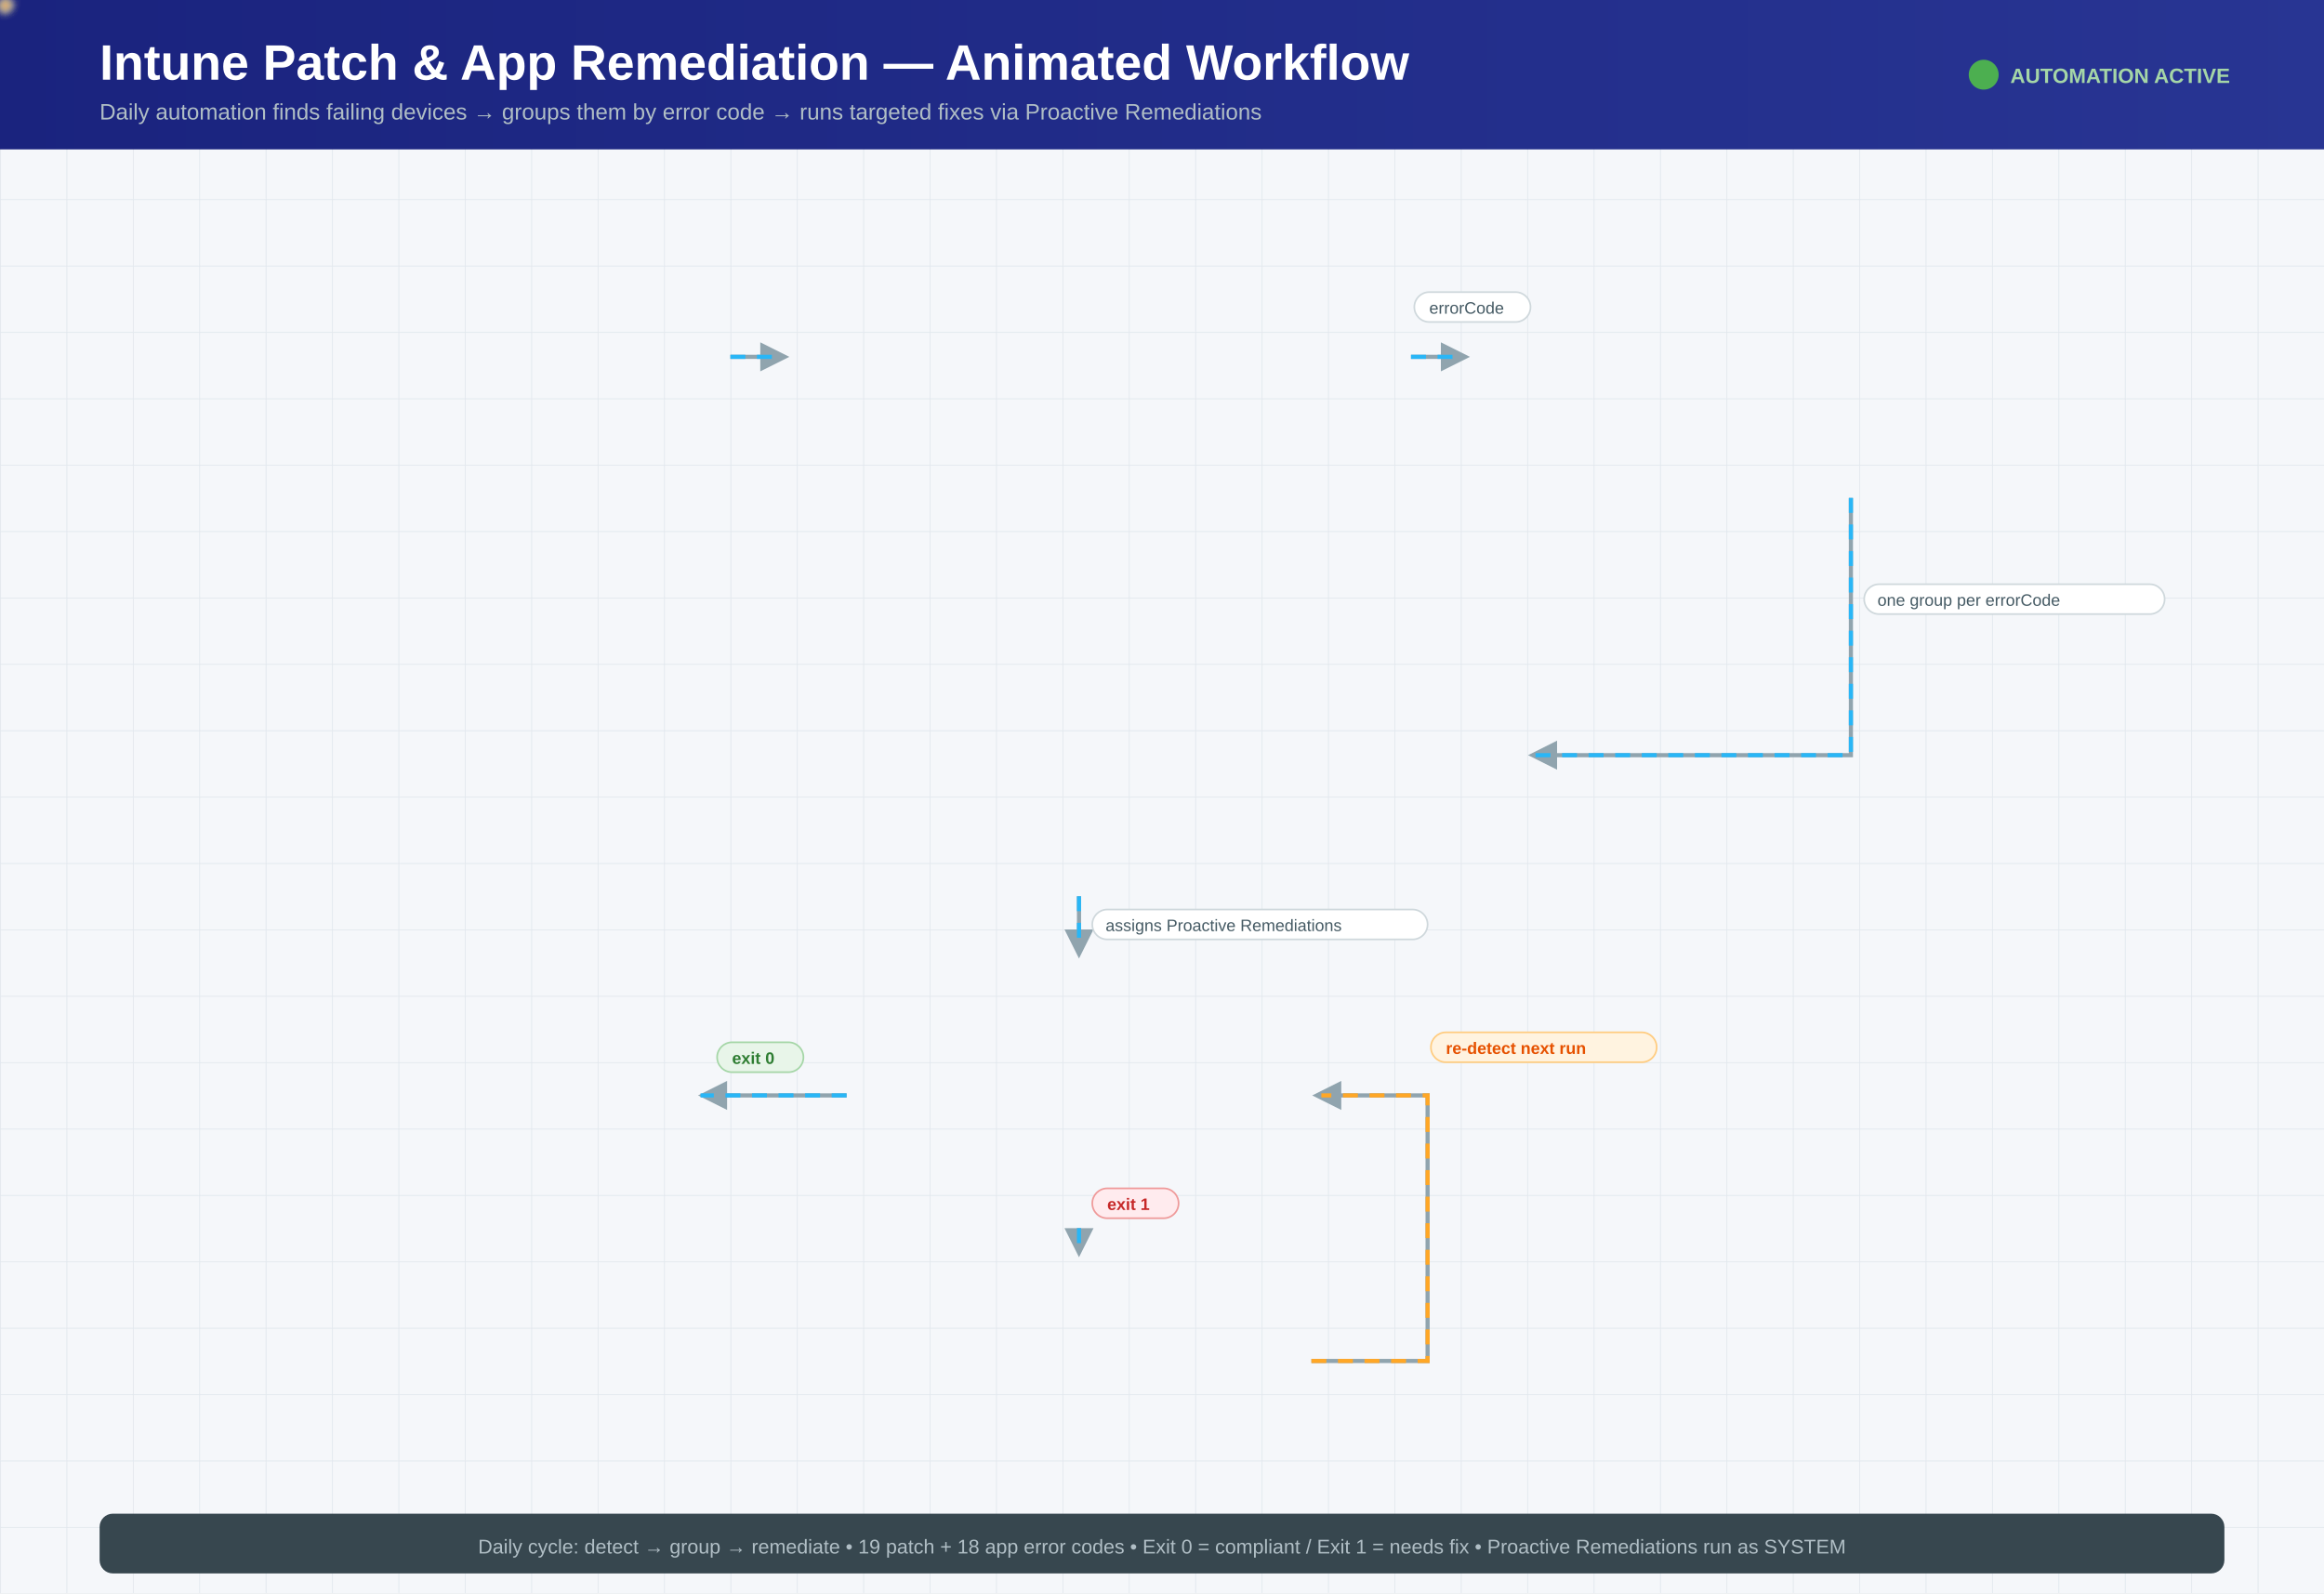
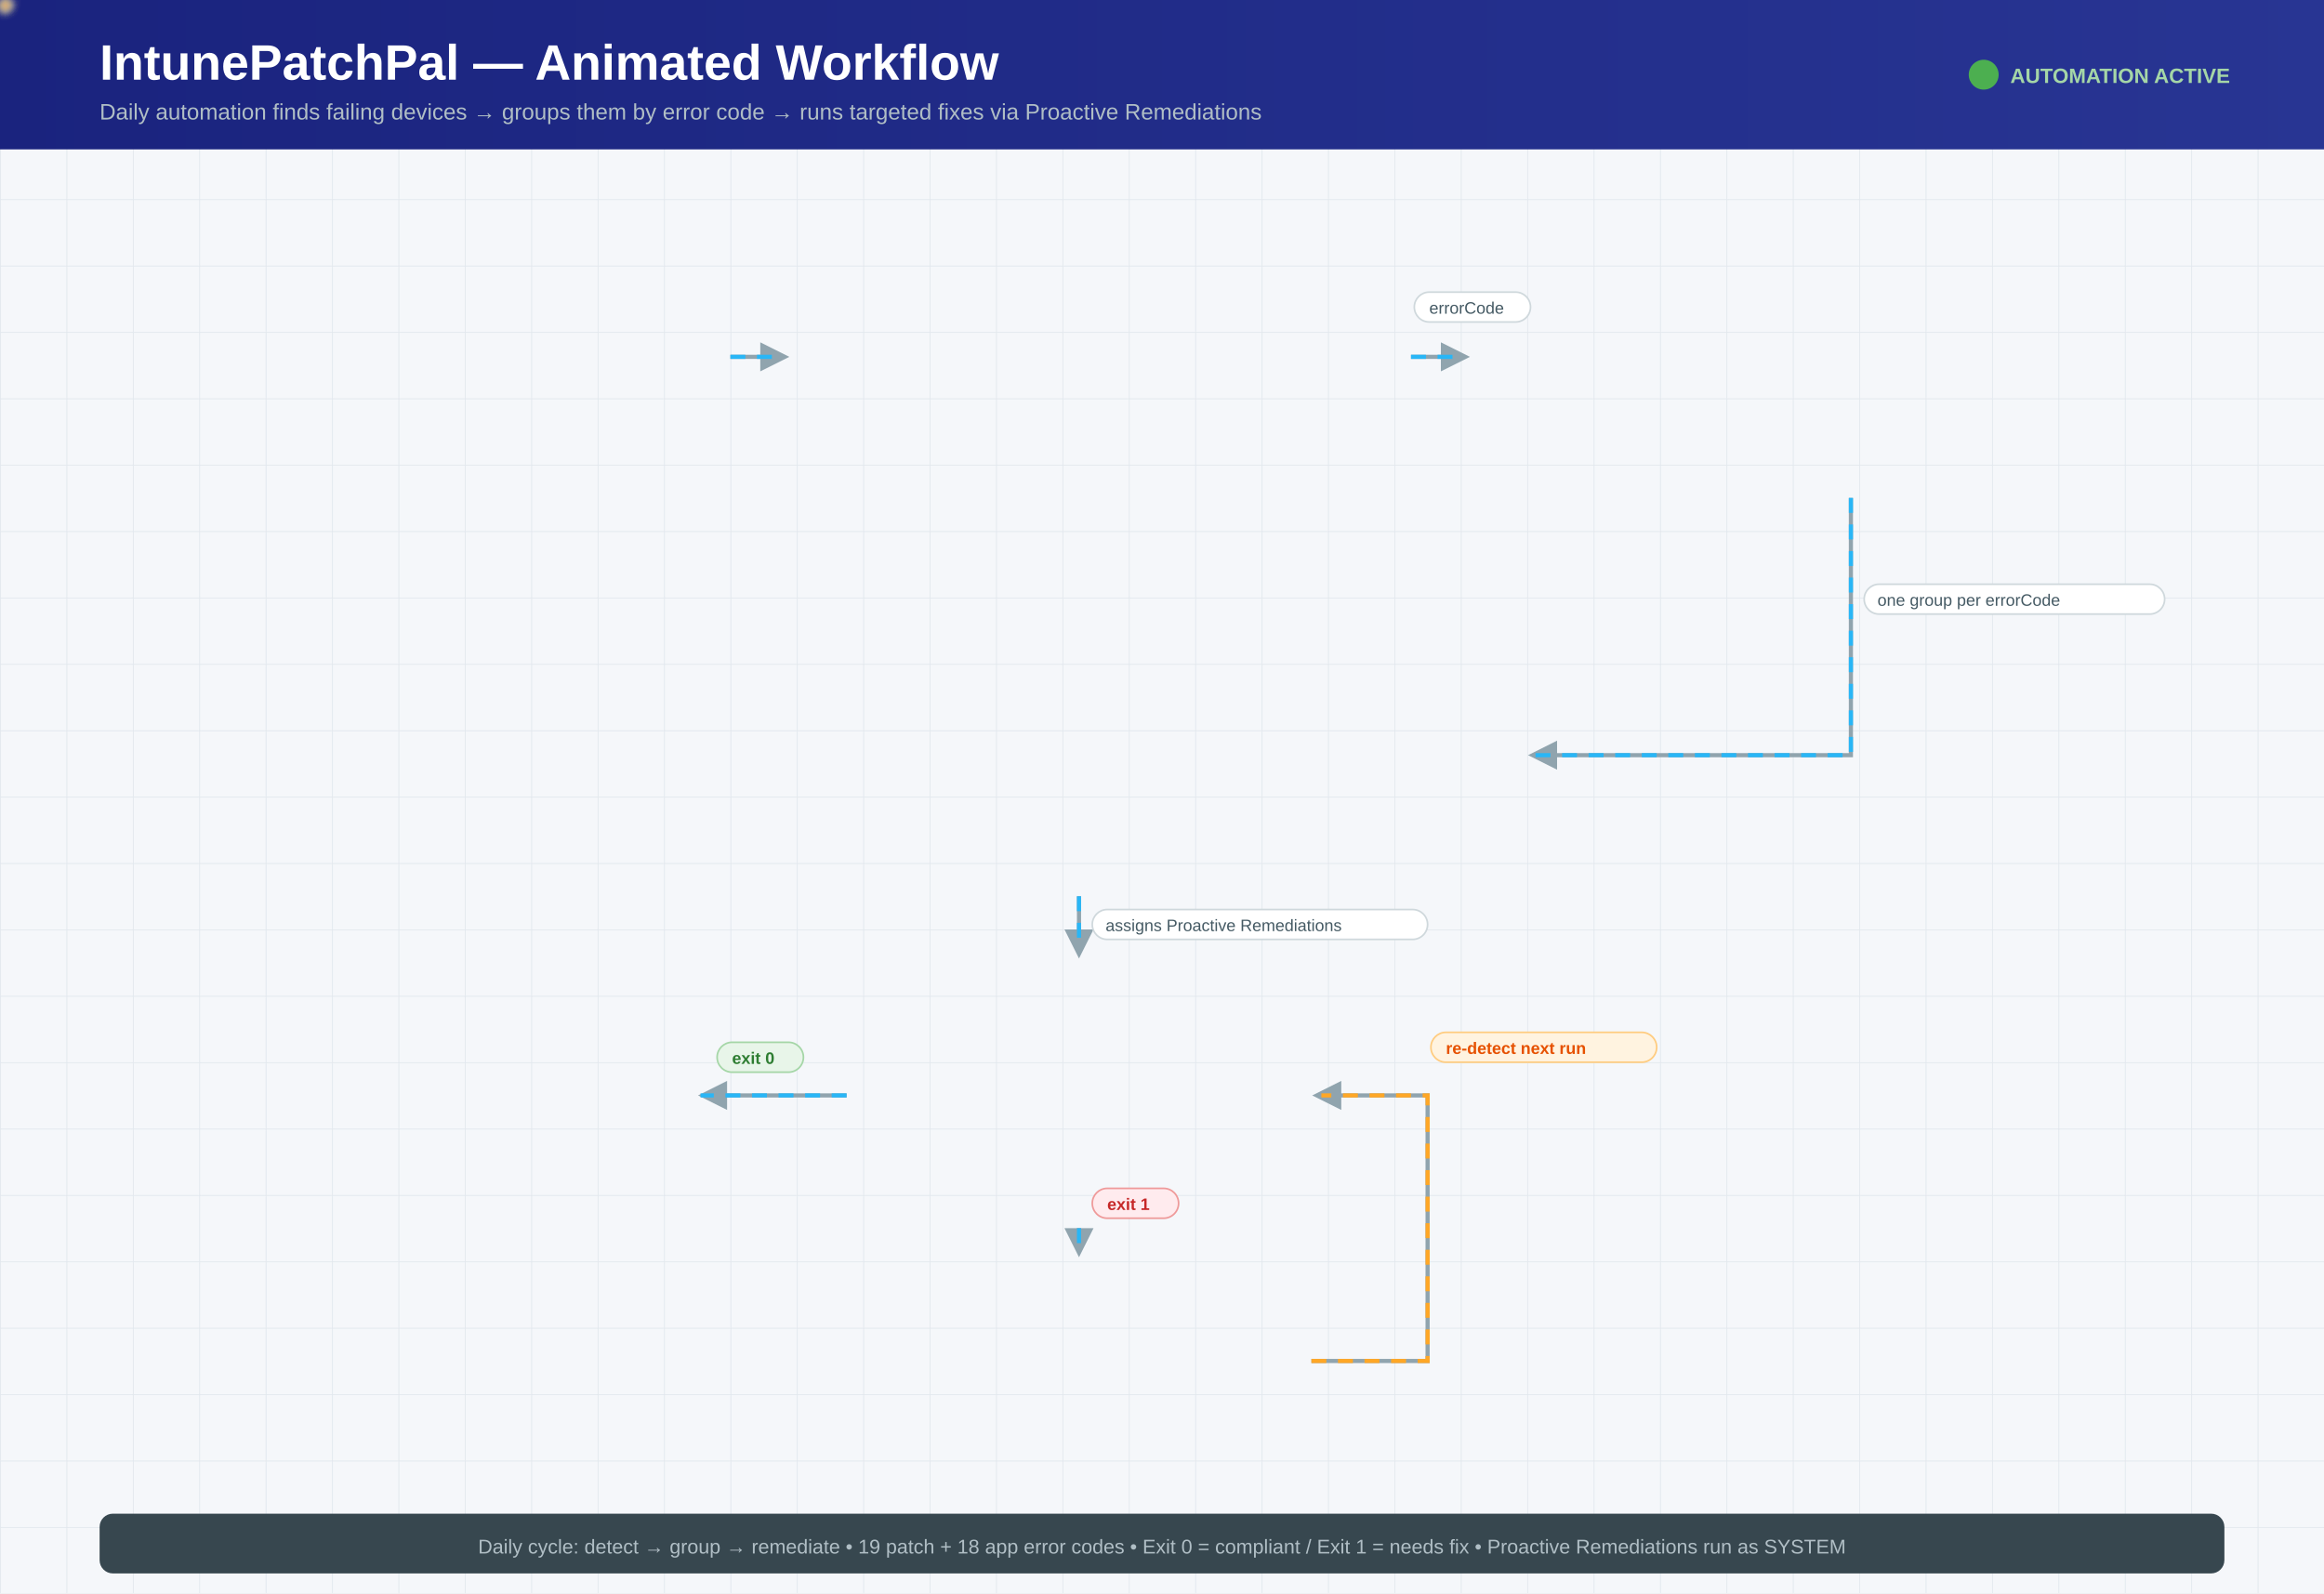
<svg xmlns="http://www.w3.org/2000/svg" viewBox="0 0 1400 960" font-family="Segoe UI, Arial, sans-serif">
  <defs>
    <linearGradient id="headerGrad" x1="0%" y1="0%" x2="100%" y2="0%">
      <stop offset="0%" style="stop-color:#1a237e;stop-opacity:1" />
      <stop offset="100%" style="stop-color:#283593;stop-opacity:1" />
    </linearGradient>
    <linearGradient id="boxBlue" x1="0%" y1="0%" x2="0%" y2="100%">
      <stop offset="0%" style="stop-color:#1565c0;stop-opacity:1" />
      <stop offset="100%" style="stop-color:#1976d2;stop-opacity:1" />
    </linearGradient>
    <linearGradient id="boxGreen" x1="0%" y1="0%" x2="0%" y2="100%">
      <stop offset="0%" style="stop-color:#2e7d32;stop-opacity:1" />
      <stop offset="100%" style="stop-color:#388e3c;stop-opacity:1" />
    </linearGradient>
    <linearGradient id="boxOrange" x1="0%" y1="0%" x2="0%" y2="100%">
      <stop offset="0%" style="stop-color:#e65100;stop-opacity:1" />
      <stop offset="100%" style="stop-color:#ef6c00;stop-opacity:1" />
    </linearGradient>
    <linearGradient id="boxRed" x1="0%" y1="0%" x2="0%" y2="100%">
      <stop offset="0%" style="stop-color:#b71c1c;stop-opacity:1" />
      <stop offset="100%" style="stop-color:#c62828;stop-opacity:1" />
    </linearGradient>
    <linearGradient id="boxPurple" x1="0%" y1="0%" x2="0%" y2="100%">
      <stop offset="0%" style="stop-color:#4a148c;stop-opacity:1" />
      <stop offset="100%" style="stop-color:#6a1b9a;stop-opacity:1" />
    </linearGradient>
    <linearGradient id="boxTeal" x1="0%" y1="0%" x2="0%" y2="100%">
      <stop offset="0%" style="stop-color:#00695c;stop-opacity:1" />
      <stop offset="100%" style="stop-color:#00796b;stop-opacity:1" />
    </linearGradient>
    <filter id="shadow" x="-8%" y="-8%" width="120%" height="120%">
      <feDropShadow dx="2" dy="3" stdDeviation="4" flood-opacity="0.25" />
    </filter>
    <filter id="glow" x="-60%" y="-60%" width="220%" height="220%">
      <feGaussianBlur in="SourceGraphic" stdDeviation="3" />
    </filter>
    <pattern id="grid" width="40" height="40" patternUnits="userSpaceOnUse">
      <path d="M 40 0 L 0 0 0 40" fill="none" stroke="#e3e8ee" stroke-width="1" />
    </pattern>
    <marker id="arr" viewBox="0 0 10 10" refX="8" refY="5" markerWidth="7" markerHeight="7" orient="auto">
      <path d="M0,0 L10,5 L0,10 z" fill="#90a4ae" />
    </marker>
  </defs>
  <rect width="1400" height="960" fill="#f5f7fa" />
  <rect width="1400" height="960" fill="url(#grid)" />
  <rect x="0" y="0" width="1400" height="90" fill="url(#headerGrad)" />
  <rect x="-150" y="0" width="140" height="90" fill="#ffffff" opacity="0.06">
    <animate attributeName="x" values="-150;1420" dur="4.5s" repeatCount="indefinite" />
  </rect>
  <rect x="60" y="84" width="0" height="3" fill="#64b5f6">
    <animate attributeName="width" from="0" to="1280" dur="2.5s" fill="freeze" />
  </rect>
-   <text x="60" y="48" fill="#ffffff" font-size="30" font-weight="700">Intune Patch &amp; App Remediation — Animated Workflow</text>
+   <text x="60" y="48" fill="#ffffff" font-size="30" font-weight="700">IntunePatchPal — Animated Workflow</text>
  <text x="60" y="72" fill="#b0bec5" font-size="13.5">Daily automation finds failing devices → groups them by error code → runs targeted fixes via Proactive Remediations</text>
  <circle cx="1195" cy="45" r="9" fill="#4caf50">
    <animate attributeName="opacity" values="0.3;1;0.3" dur="2s" repeatCount="indefinite" />
  </circle>
  <text x="1211" y="50" fill="#a5d6a7" font-size="12.5" font-weight="700">AUTOMATION ACTIVE</text>
  <g opacity="0">
    <animate attributeName="opacity" to="1" dur="0.5s" fill="freeze" begin="0.2s" />
    <rect x="60" y="130" width="380" height="170" rx="12" fill="url(#boxPurple)" filter="url(#shadow)" />
    <circle cx="88" cy="158" r="14" fill="#ffffff" opacity="0.15" />
    <text x="88" y="163" text-anchor="middle" fill="#ffffff" font-size="13" font-weight="700">1</text>
    <text x="112" y="163" fill="#fff" font-size="16" font-weight="700">Azure Automation Runbook</text>
    <text x="80" y="183" fill="#e1bee7" font-size="11">Daily 06:00 • Managed Identity</text>
    <text x="80" y="207" fill="#fff" font-size="11.5" font-family="Consolas, monospace">Connect-MgGraph -Identity</text>
-     <text x="80" y="225" fill="#fff" font-size="11.5" font-family="Consolas, monospace">GET .../windowsUpdateStates</text>
-     <text x="80" y="243" fill="#fff" font-size="11.5" font-family="Consolas, monospace">GET .../mobileApps/{id}/deviceStatuses</text>
+     <text x="80" y="225" fill="#fff" font-size="11.5" font-family="Consolas, monospace">POST reports/*UpdateAlert*Report</text>
+     <text x="80" y="243" fill="#fff" font-size="11.5" font-family="Consolas, monospace">POST reports/*AppInstall*Report</text>
    <text x="80" y="261" fill="#fff" font-size="11">Collects failed patch + app installs</text>
    <rect x="60" y="130" width="380" height="170" rx="12" fill="#ffffff">
      <animate attributeName="opacity" values="0;0.3;0" dur="1.6s" repeatCount="indefinite" begin="2.0s" />
    </rect>
  </g>
  <path id="p1" d="M 440 215 L 472 215" stroke="#90a4ae" stroke-width="2.5" fill="none" marker-end="url(#arr)" />
  <path d="M 440 215 L 470 215" stroke="#29b6f6" stroke-width="2.5" stroke-dasharray="9 7" fill="none">
    <animate attributeName="stroke-dashoffset" from="0" to="-32" dur="1.6s" repeatCount="indefinite" />
  </path>
  <circle r="6" fill="#ce93d8" filter="url(#glow)">
    <animateMotion dur="1.2s" repeatCount="indefinite" begin="2.4s" rotate="auto">
      <mpath href="#p1" />
    </animateMotion>
    <animate attributeName="opacity" values="1;1;0" keyTimes="0;0.8;1" dur="1.2s" repeatCount="indefinite" begin="2.4s" />
  </circle>
  <g opacity="0">
    <animate attributeName="opacity" to="1" dur="0.5s" fill="freeze" begin="1.0s" />
    <rect x="480" y="130" width="370" height="170" rx="12" fill="url(#boxBlue)" filter="url(#shadow)" />
    <circle cx="508" cy="158" r="14" fill="#ffffff" opacity="0.15" />
    <text x="508" y="163" text-anchor="middle" fill="#ffffff" font-size="13" font-weight="700">2</text>
    <text x="532" y="163" fill="#fff" font-size="16" font-weight="700">Microsoft Graph API</text>
    <text x="500" y="183" fill="#90caf9" font-size="11">Queries device install states</text>
-     <text x="500" y="207" fill="#fff" font-size="11.5" font-family="Consolas, monospace">Patch: windowsUpdateStates</text>
-     <text x="500" y="225" fill="#fff" font-size="11.5" font-family="Consolas, monospace">  status='failed' → errorCode</text>
-     <text x="500" y="243" fill="#fff" font-size="11.5" font-family="Consolas, monospace">App: mobileApps deviceStatuses</text>
-     <text x="500" y="261" fill="#fff" font-size="11.5" font-family="Consolas, monospace">  installState='failed' → errorCode</text>
+     <text x="500" y="207" fill="#fff" font-size="11.5" font-family="Consolas, monospace">Patch: update alerts report</text>
+     <text x="500" y="225" fill="#fff" font-size="11.5" font-family="Consolas, monospace">  PolicyId eq → AlertMessage code</text>
+     <text x="500" y="243" fill="#fff" font-size="11.5" font-family="Consolas, monospace">App: app install status report</text>
+     <text x="500" y="261" fill="#fff" font-size="11.5" font-family="Consolas, monospace">  failed state/ErrorCode → code</text>
    <rect x="480" y="130" width="370" height="170" rx="12" fill="#ffffff">
      <animate attributeName="opacity" values="0;0.3;0" dur="1.6s" repeatCount="indefinite" begin="3.4s" />
    </rect>
  </g>
  <path id="p2" d="M 850 215 L 882 215" stroke="#90a4ae" stroke-width="2.5" fill="none" marker-end="url(#arr)" />
  <path d="M 850 215 L 880 215" stroke="#29b6f6" stroke-width="2.5" stroke-dasharray="9 7" fill="none">
    <animate attributeName="stroke-dashoffset" from="0" to="-32" dur="1.6s" repeatCount="indefinite" />
  </path>
  <circle r="6" fill="#90caf9" filter="url(#glow)">
    <animateMotion dur="1.2s" repeatCount="indefinite" begin="3.8s" rotate="auto">
      <mpath href="#p2" />
    </animateMotion>
    <animate attributeName="opacity" values="1;1;0" keyTimes="0;0.8;1" dur="1.2s" repeatCount="indefinite" begin="3.8s" />
  </circle>
  <rect x="852" y="176" width="70" height="18" rx="9" fill="#ffffff" stroke="#cfd8dc" stroke-width="1" />
  <text x="861" y="189" fill="#455a64" font-size="10">errorCode</text>
  <g opacity="0">
    <animate attributeName="opacity" to="1" dur="0.5s" fill="freeze" begin="1.8s" />
    <rect x="890" y="130" width="450" height="170" rx="12" fill="url(#boxTeal)" filter="url(#shadow)" />
    <circle cx="918" cy="158" r="14" fill="#ffffff" opacity="0.15" />
    <text x="918" y="163" text-anchor="middle" fill="#ffffff" font-size="13" font-weight="700">3</text>
    <text x="942" y="163" fill="#fff" font-size="16" font-weight="700">Group by Error Code</text>
    <text x="910" y="183" fill="#80cbc4" font-size="11">Group-Object errorCode</text>
    <text x="910" y="207" fill="#fff" font-size="11.5" font-family="Consolas, monospace">$failedStates | Group-Object errorCode</text>
    <text x="910" y="225" fill="#fff" font-size="11.5" font-family="Consolas, monospace">Intune-PatchError-{errorCode}</text>
    <text x="910" y="243" fill="#fff" font-size="11.5" font-family="Consolas, monospace">Intune-AppError-{errorCode}</text>
    <text x="910" y="261" fill="#fff" font-size="11.5">Sync device members • purge orphaned groups</text>
    <rect x="890" y="130" width="450" height="170" rx="12" fill="#ffffff">
      <animate attributeName="opacity" values="0;0.3;0" dur="1.6s" repeatCount="indefinite" begin="4.8s" />
    </rect>
  </g>
  <path id="p3" d="M 1115 300 L 1115 455 L 924 455" stroke="#90a4ae" stroke-width="2.5" fill="none" marker-end="url(#arr)" />
  <path d="M 1115 300 L 1115 455 L 922 455" stroke="#29b6f6" stroke-width="2.5" stroke-dasharray="9 7" fill="none">
    <animate attributeName="stroke-dashoffset" from="0" to="-32" dur="1.6s" repeatCount="indefinite" />
  </path>
  <circle r="6" fill="#4dd0e1" filter="url(#glow)">
    <animateMotion dur="1.4s" repeatCount="indefinite" begin="5.2s" rotate="auto">
      <mpath href="#p3" />
    </animateMotion>
    <animate attributeName="opacity" values="1;1;0" keyTimes="0;0.8;1" dur="1.4s" repeatCount="indefinite" begin="5.2s" />
  </circle>
  <rect x="1123" y="352" width="181" height="18" rx="9" fill="#ffffff" stroke="#cfd8dc" stroke-width="1" />
  <text x="1131" y="365" fill="#455a64" font-size="10">one group per errorCode</text>
  <g opacity="0">
    <animate attributeName="opacity" to="1" dur="0.5s" fill="freeze" begin="2.6s" />
    <rect x="480" y="370" width="440" height="170" rx="12" fill="url(#boxOrange)" filter="url(#shadow)" />
    <circle cx="508" cy="398" r="14" fill="#ffffff" opacity="0.15" />
    <text x="508" y="403" text-anchor="middle" fill="#ffffff" font-size="13" font-weight="700">4</text>
    <text x="532" y="403" fill="#fff" font-size="16" font-weight="700">AAD Security Groups</text>
    <text x="500" y="423" fill="#ffe0b2" font-size="11">One group per error code • targets Proactive Remediations</text>
    <text x="500" y="447" fill="#fff" font-size="11.5" font-family="Consolas, monospace">Intune-PatchError--2147024784 (disk space)</text>
    <text x="500" y="465" fill="#fff" font-size="11.5" font-family="Consolas, monospace">Intune-AppError-1603  (fatal install)</text>
    <text x="500" y="483" fill="#fff" font-size="11.5">Members = devices with that failure</text>
    <text x="500" y="501" fill="#fff" font-size="11.5">Auto-synced daily • orphan groups purged</text>
    <rect x="480" y="370" width="440" height="170" rx="12" fill="#ffffff">
      <animate attributeName="opacity" values="0;0.3;0" dur="1.6s" repeatCount="indefinite" begin="6.2s" />
    </rect>
  </g>
  <path id="p4" d="M 650 540 L 650 574" stroke="#90a4ae" stroke-width="2.5" fill="none" marker-end="url(#arr)" />
  <path d="M 650 540 L 650 572" stroke="#29b6f6" stroke-width="2.5" stroke-dasharray="9 7" fill="none">
    <animate attributeName="stroke-dashoffset" from="0" to="-32" dur="1.6s" repeatCount="indefinite" />
  </path>
  <circle r="6" fill="#ffcc80" filter="url(#glow)">
    <animateMotion dur="1.2s" repeatCount="indefinite" begin="6.6s" rotate="auto">
      <mpath href="#p4" />
    </animateMotion>
    <animate attributeName="opacity" values="1;1;0" keyTimes="0;0.8;1" dur="1.2s" repeatCount="indefinite" begin="6.6s" />
  </circle>
  <rect x="658" y="548" width="202" height="18" rx="9" fill="#ffffff" stroke="#cfd8dc" stroke-width="1" />
  <text x="666" y="561" fill="#455a64" font-size="10">assigns Proactive Remediations</text>
  <g opacity="0">
    <animate attributeName="opacity" to="1" dur="0.5s" fill="freeze" begin="3.4s" />
    <path d="M 650 580 L 790 660 L 650 740 L 510 660 Z" fill="#303f9f" filter="url(#shadow)" />
    <text x="650" y="638" text-anchor="middle" fill="#fff" font-size="15" font-weight="700">5 · Detection Script</text>
    <text x="650" y="658" text-anchor="middle" fill="#c5cae9" font-size="11">Checks the error condition</text>
    <text x="650" y="674" text-anchor="middle" fill="#a5d6a7" font-size="10.5">exit 0 = compliant</text>
    <text x="650" y="690" text-anchor="middle" fill="#ef9a9a" font-size="10.5">exit 1 = needs fix</text>
    <path d="M 650 580 L 790 660 L 650 740 L 510 660 Z" fill="#ffffff">
      <animate attributeName="opacity" values="0;0.35;0" dur="1.6s" repeatCount="indefinite" begin="7.6s" />
    </path>
  </g>
  <path id="p5" d="M 510 660 L 424 660" stroke="#90a4ae" stroke-width="2.5" fill="none" marker-end="url(#arr)" />
  <path d="M 510 660 L 422 660" stroke="#29b6f6" stroke-width="2.5" stroke-dasharray="9 7" fill="none">
    <animate attributeName="stroke-dashoffset" from="0" to="-32" dur="1.6s" repeatCount="indefinite" />
  </path>
  <circle r="6" fill="#a5d6a7" filter="url(#glow)">
    <animateMotion dur="1.2s" repeatCount="indefinite" begin="8.0s" rotate="auto">
      <mpath href="#p5" />
    </animateMotion>
    <animate attributeName="opacity" values="1;1;0" keyTimes="0;0.8;1" dur="1.2s" repeatCount="indefinite" begin="8.0s" />
  </circle>
  <rect x="432" y="628" width="52" height="18" rx="9" fill="#e8f5e9" stroke="#a5d6a7" stroke-width="1" />
  <text x="441" y="641" fill="#2e7d32" font-size="10" font-weight="700">exit 0</text>
  <g opacity="0">
    <animate attributeName="opacity" to="1" dur="0.5s" fill="freeze" begin="5.0s" />
    <rect x="120" y="620" width="300" height="80" rx="12" fill="url(#boxGreen)" filter="url(#shadow)" />
    <text x="270" y="652" text-anchor="middle" fill="#fff" font-size="14" font-weight="700">Exit 0 — Compliant</text>
    <text x="270" y="672" text-anchor="middle" fill="#fff" font-size="11">Device is healthy — no action needed</text>
    <text x="270" y="688" text-anchor="middle" fill="#c8e6c9" font-size="10.5">Re-evaluated on next scheduled run</text>
    <rect x="120" y="620" width="300" height="80" rx="12" fill="#ffffff">
      <animate attributeName="opacity" values="0;0.3;0" dur="1.6s" repeatCount="indefinite" begin="10.4s" />
    </rect>
  </g>
  <path id="p6" d="M 650 740 L 650 754" stroke="#90a4ae" stroke-width="2.5" fill="none" marker-end="url(#arr)" />
  <path d="M 650 740 L 650 752" stroke="#29b6f6" stroke-width="2.5" stroke-dasharray="9 7" fill="none">
    <animate attributeName="stroke-dashoffset" from="0" to="-32" dur="1.6s" repeatCount="indefinite" />
  </path>
  <circle r="6" fill="#ef9a9a" filter="url(#glow)">
    <animateMotion dur="1.2s" repeatCount="indefinite" begin="9.4s" rotate="auto">
      <mpath href="#p6" />
    </animateMotion>
    <animate attributeName="opacity" values="1;1;0" keyTimes="0;0.8;1" dur="1.2s" repeatCount="indefinite" begin="9.4s" />
  </circle>
  <rect x="658" y="716" width="52" height="18" rx="9" fill="#ffebee" stroke="#ef9a9a" stroke-width="1" />
  <text x="667" y="729" fill="#c62828" font-size="10" font-weight="700">exit 1</text>
  <g opacity="0">
    <animate attributeName="opacity" to="1" dur="0.5s" fill="freeze" begin="4.2s" />
    <rect x="510" y="760" width="280" height="120" rx="12" fill="url(#boxRed)" filter="url(#shadow)" />
    <circle cx="538" cy="788" r="14" fill="#ffffff" opacity="0.15" />
    <text x="538" y="793" text-anchor="middle" fill="#ffffff" font-size="13" font-weight="700">6</text>
    <text x="562" y="793" fill="#fff" font-size="14" font-weight="700">Remediation Script</text>
    <text x="530" y="817" fill="#fff" font-size="11">Targeted fix for the error code</text>
    <text x="530" y="835" fill="#fff" font-size="11">DISM • SFC • cleanmgr • services</text>
    <text x="530" y="853" fill="#fff" font-size="11">WU cache reset • registry • DNS</text>
    <rect x="510" y="760" width="280" height="120" rx="12" fill="#ffffff">
      <animate attributeName="opacity" values="0;0.3;0" dur="1.6s" repeatCount="indefinite" begin="9.0s" />
    </rect>
  </g>
  <path id="p7" d="M 790 820 L 860 820 L 860 660 L 794 660" stroke="#90a4ae" stroke-width="2.5" fill="none" marker-end="url(#arr)" />
  <path d="M 790 820 L 860 820 L 860 660 L 796 660" stroke="#ffa726" stroke-width="2.5" stroke-dasharray="9 7" fill="none">
    <animate attributeName="stroke-dashoffset" from="0" to="-32" dur="1.6s" repeatCount="indefinite" />
  </path>
  <circle r="6" fill="#ffa726" filter="url(#glow)">
    <animateMotion dur="1.5s" repeatCount="indefinite" begin="10.8s" rotate="auto">
      <mpath href="#p7" />
    </animateMotion>
    <animate attributeName="opacity" values="1;1;0" keyTimes="0;0.8;1" dur="1.5s" repeatCount="indefinite" begin="10.8s" />
  </circle>
  <rect x="862" y="622" width="136" height="18" rx="9" fill="#fff3e0" stroke="#ffcc80" stroke-width="1" />
  <text x="871" y="635" fill="#e65100" font-size="10" font-weight="700">re-detect next run</text>
  <rect x="60" y="912" width="1280" height="36" rx="8" fill="#37474f" />
  <text x="700" y="936" text-anchor="middle" fill="#b0bec5" font-size="12">
    Daily cycle: detect → group → remediate • 19 patch + 18 app error codes • Exit 0 = compliant / Exit 1 = needs fix • Proactive Remediations run as SYSTEM
  </text>
</svg>
